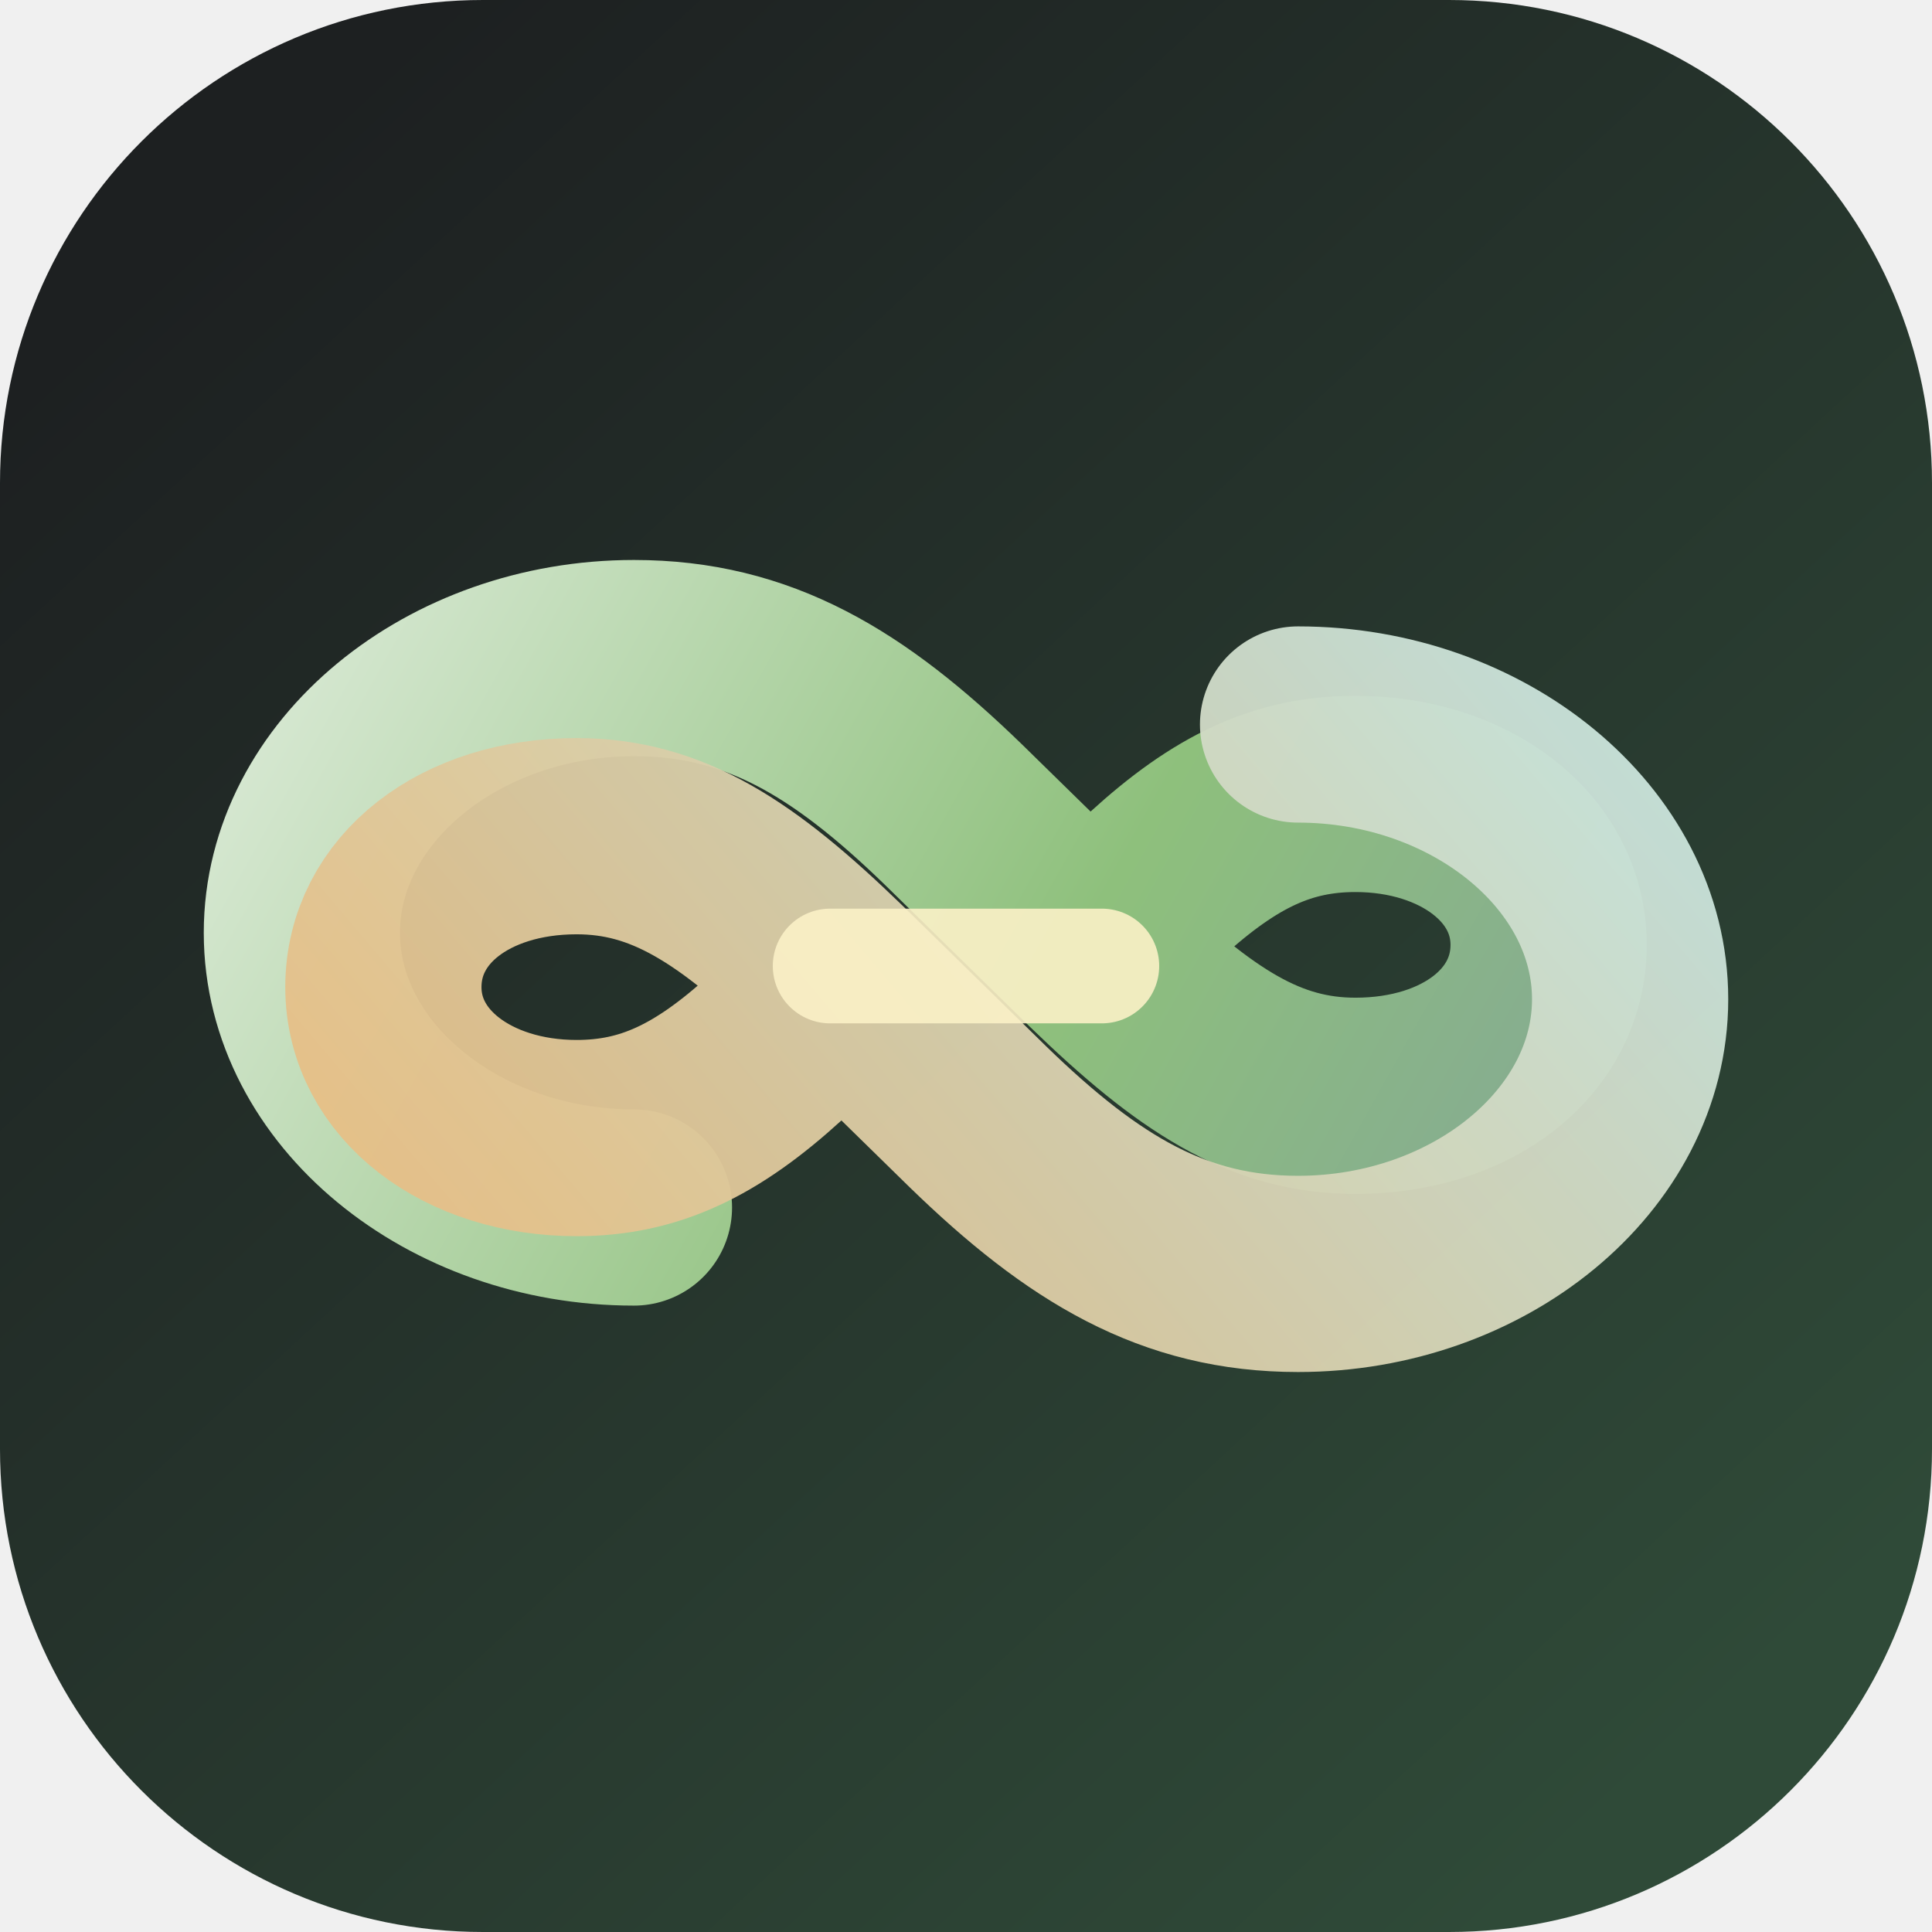
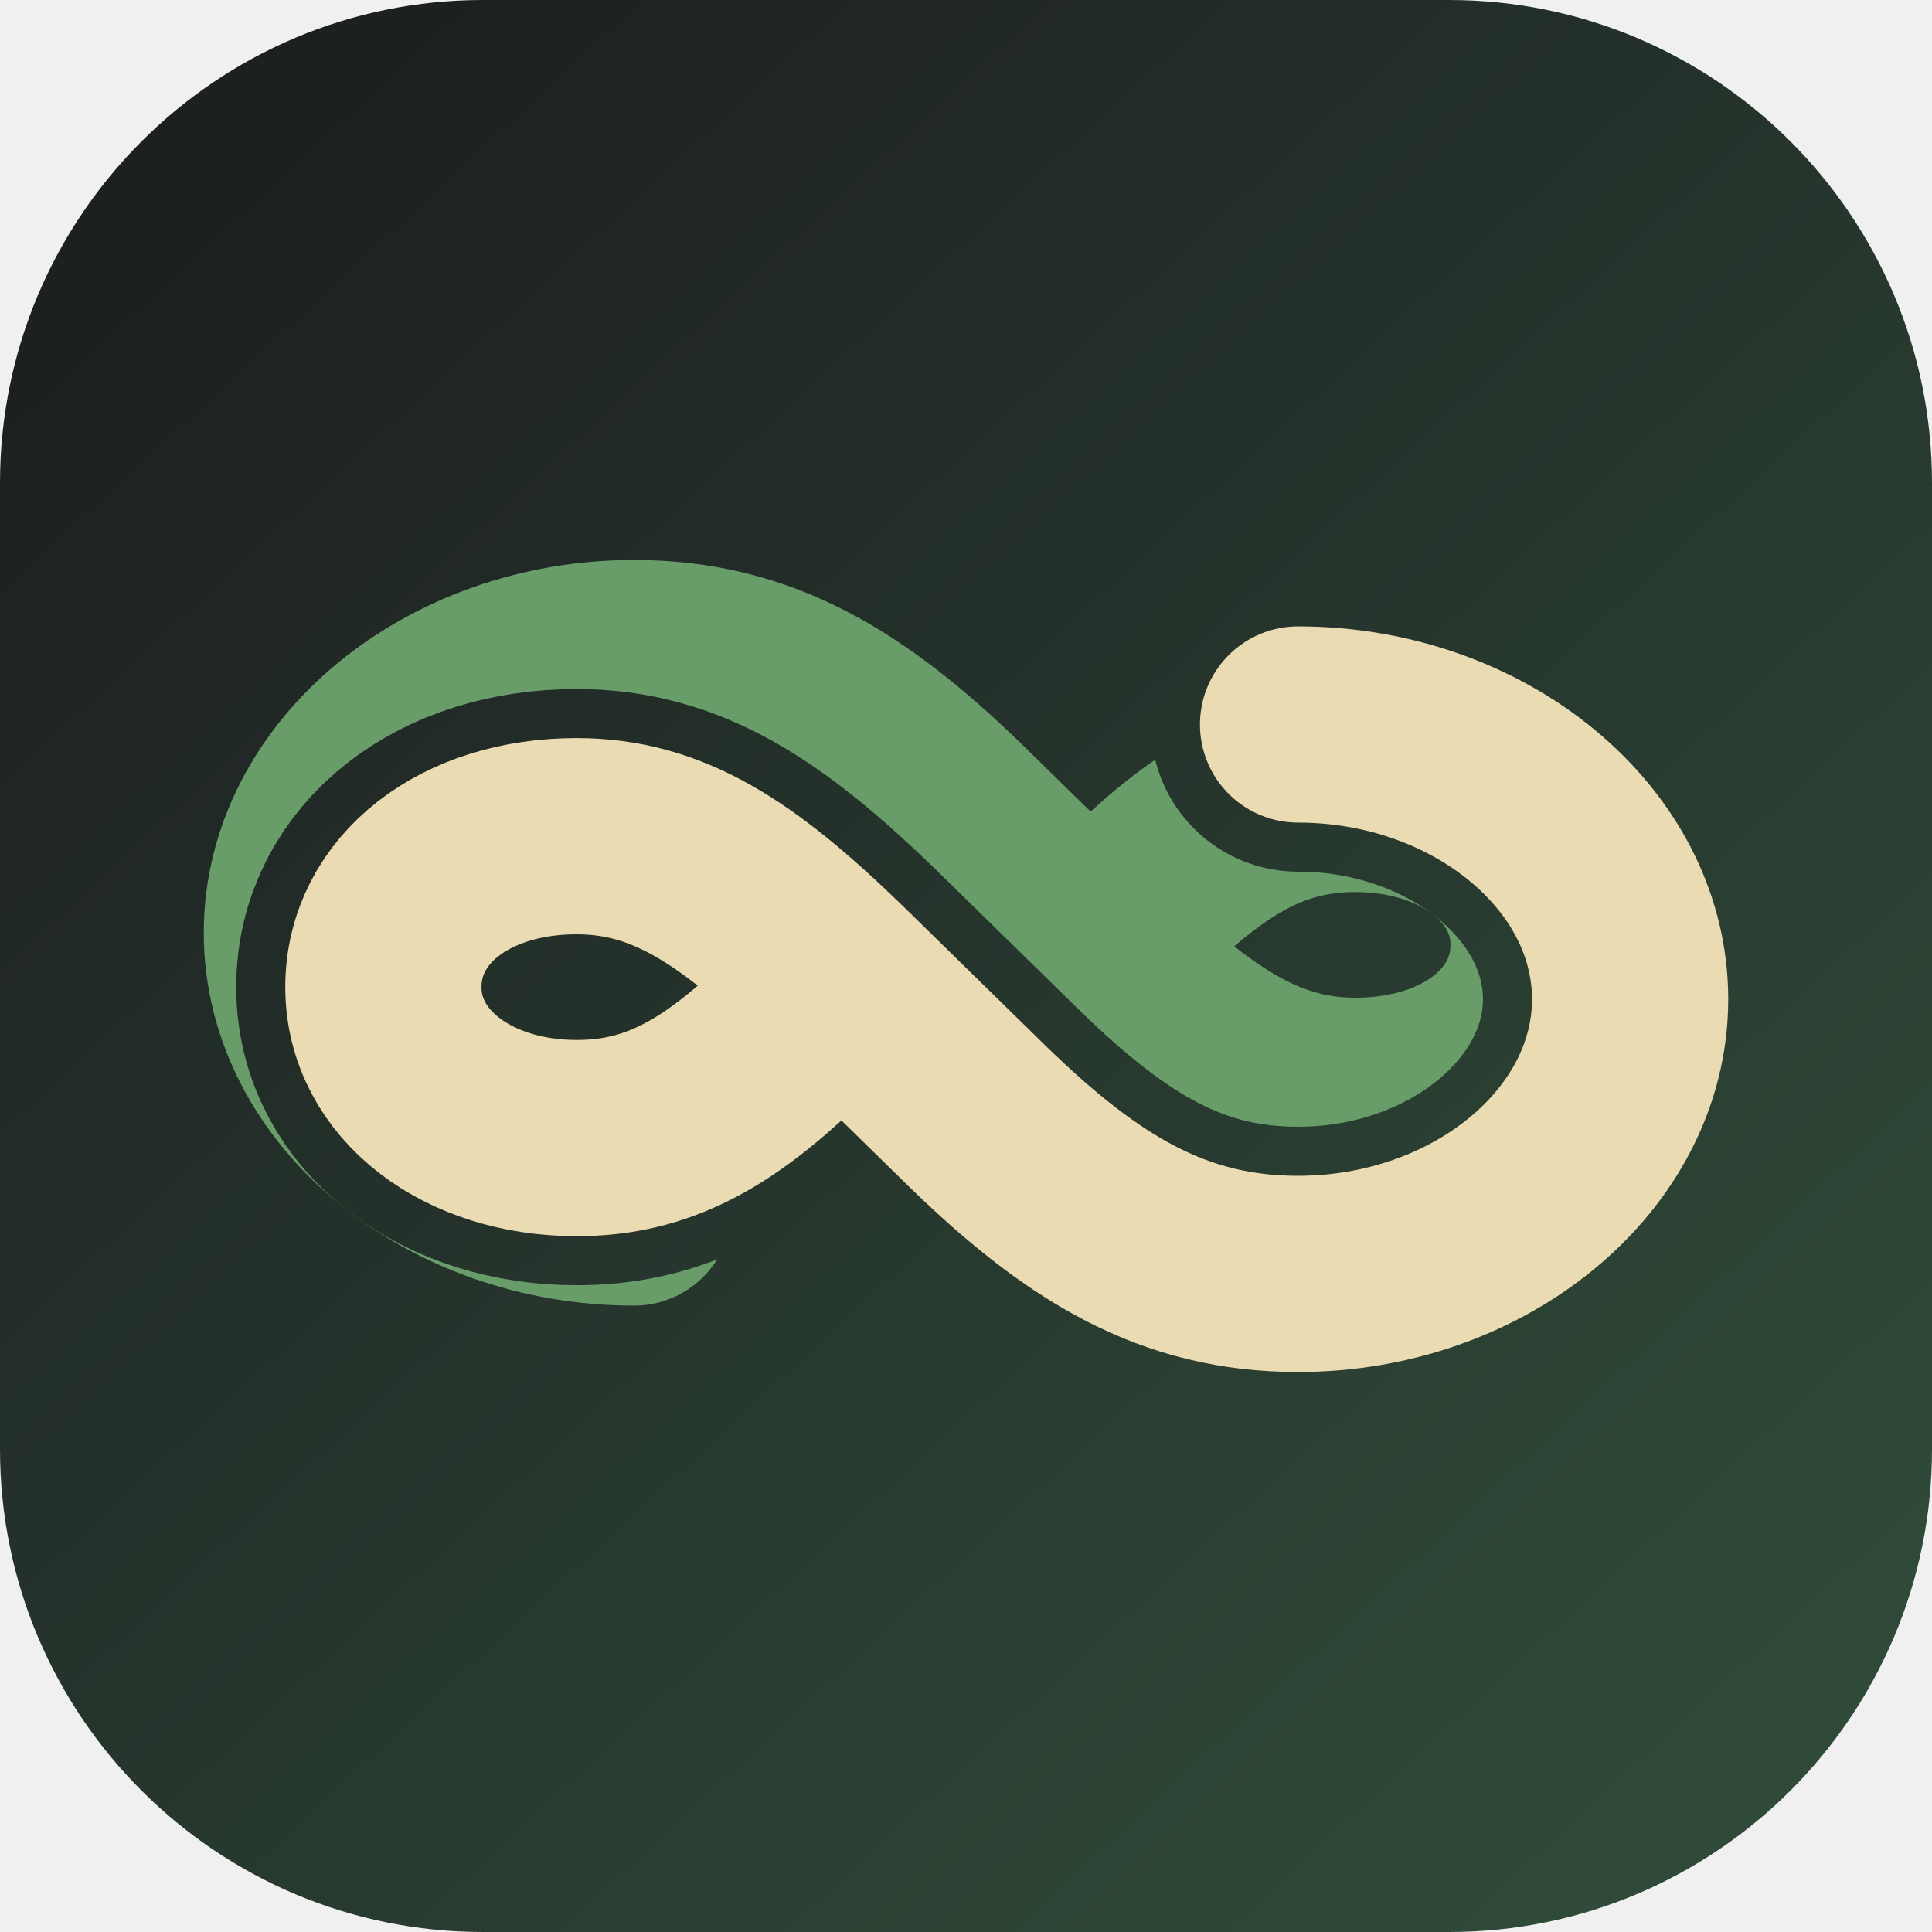
<svg xmlns="http://www.w3.org/2000/svg" viewBox="0 0 64 64" role="img" aria-label="Tandem">
  <defs>
    <linearGradient id="bg" x1="8" x2="56" y1="6" y2="58" gradientUnits="userSpaceOnUse">
      <stop offset="0" stop-color="#1d2021" />
      <stop offset="1" stop-color="#2f4a38" />
    </linearGradient>
-     <linearGradient id="loopA" x1="11" x2="54" y1="20" y2="44" gradientUnits="userSpaceOnUse">
-       <stop offset="0" stop-color="#d5e7d0" />
-       <stop offset="0.55" stop-color="#8ec07c" />
-       <stop offset="1" stop-color="#83a598" />
-     </linearGradient>
-     <linearGradient id="loopB" x1="18" x2="51" y1="46" y2="18" gradientUnits="userSpaceOnUse">
-       <stop offset="0" stop-color="#e6bf86" />
-       <stop offset="1" stop-color="#c7e5df" />
-     </linearGradient>
+     <mask id="gap" maskUnits="userSpaceOnUse" x="0" y="0" width="64" height="64">
+       <rect width="64" height="64" fill="#fff" />
+       <path d="M21 40c-6 0-11-4.1-11-9.1s5-9.1 11-9.1c4.1 0 7.1 1.8 10.6 5.2l4.8 4.7c3.2 3.1 5.5 4.6 8.5 4.6 3.7 0 6.4-2.1 6.4-5s-2.8-5-6.4-5c-2.4 0-4.3.9-6.6 3" transform="rotate(180 32 32)" fill="none" stroke="#000" stroke-width="9.75" stroke-linecap="round" stroke-linejoin="round" />
+     </mask>
  </defs>
  <rect width="64" height="64" rx="16" fill="url(#bg)" />
-   <path d="M21 40c-6 0-11-4.1-11-9.1s5-9.1 11-9.1c4.1 0 7.1 1.8 10.6 5.2l4.8 4.7c3.2 3.1 5.5 4.6 8.5 4.6 3.7 0 6.4-2.1 6.4-5s-2.8-5-6.4-5c-2.4 0-4.3.9-6.6 3" fill="none" stroke="url(#loopA)" stroke-linecap="round" stroke-linejoin="round" stroke-width="6.5" />
-   <path d="M43 24c6 0 11 4.1 11 9.1s-5 9.1-11 9.1c-4.1 0-7.1-1.8-10.6-5.2l-4.8-4.7c-3.2-3.1-5.5-4.6-8.5-4.6-3.7 0-6.4 2.1-6.4 5s2.8 5 6.4 5c2.4 0 4.3-.9 6.6-3" fill="none" stroke="url(#loopB)" stroke-linecap="round" stroke-linejoin="round" stroke-width="6.5" opacity="0.96" />
-   <path d="M27.5 32h9" stroke="#fbf1c7" stroke-linecap="round" stroke-width="3.8" opacity="0.9" />
+   <g fill="none" stroke-linecap="round" stroke-linejoin="round" stroke-width="6.5">
+     <path d="M21 40c-6 0-11-4.1-11-9.1s5-9.1 11-9.1c4.1 0 7.1 1.8 10.6 5.2l4.8 4.7c3.2 3.1 5.5 4.6 8.5 4.6 3.7 0 6.4-2.1 6.4-5s-2.8-5-6.4-5c-2.4 0-4.3.9-6.6 3" stroke="#689d6a" mask="url(#gap)" />
+     <path d="M21 40c-6 0-11-4.1-11-9.1s5-9.1 11-9.1c4.1 0 7.1 1.8 10.6 5.2l4.8 4.7c3.2 3.1 5.5 4.6 8.5 4.6 3.7 0 6.4-2.1 6.4-5s-2.8-5-6.4-5c-2.4 0-4.3.9-6.6 3" transform="rotate(180 32 32)" stroke="#ebdbb2" />
+   </g>
</svg>
